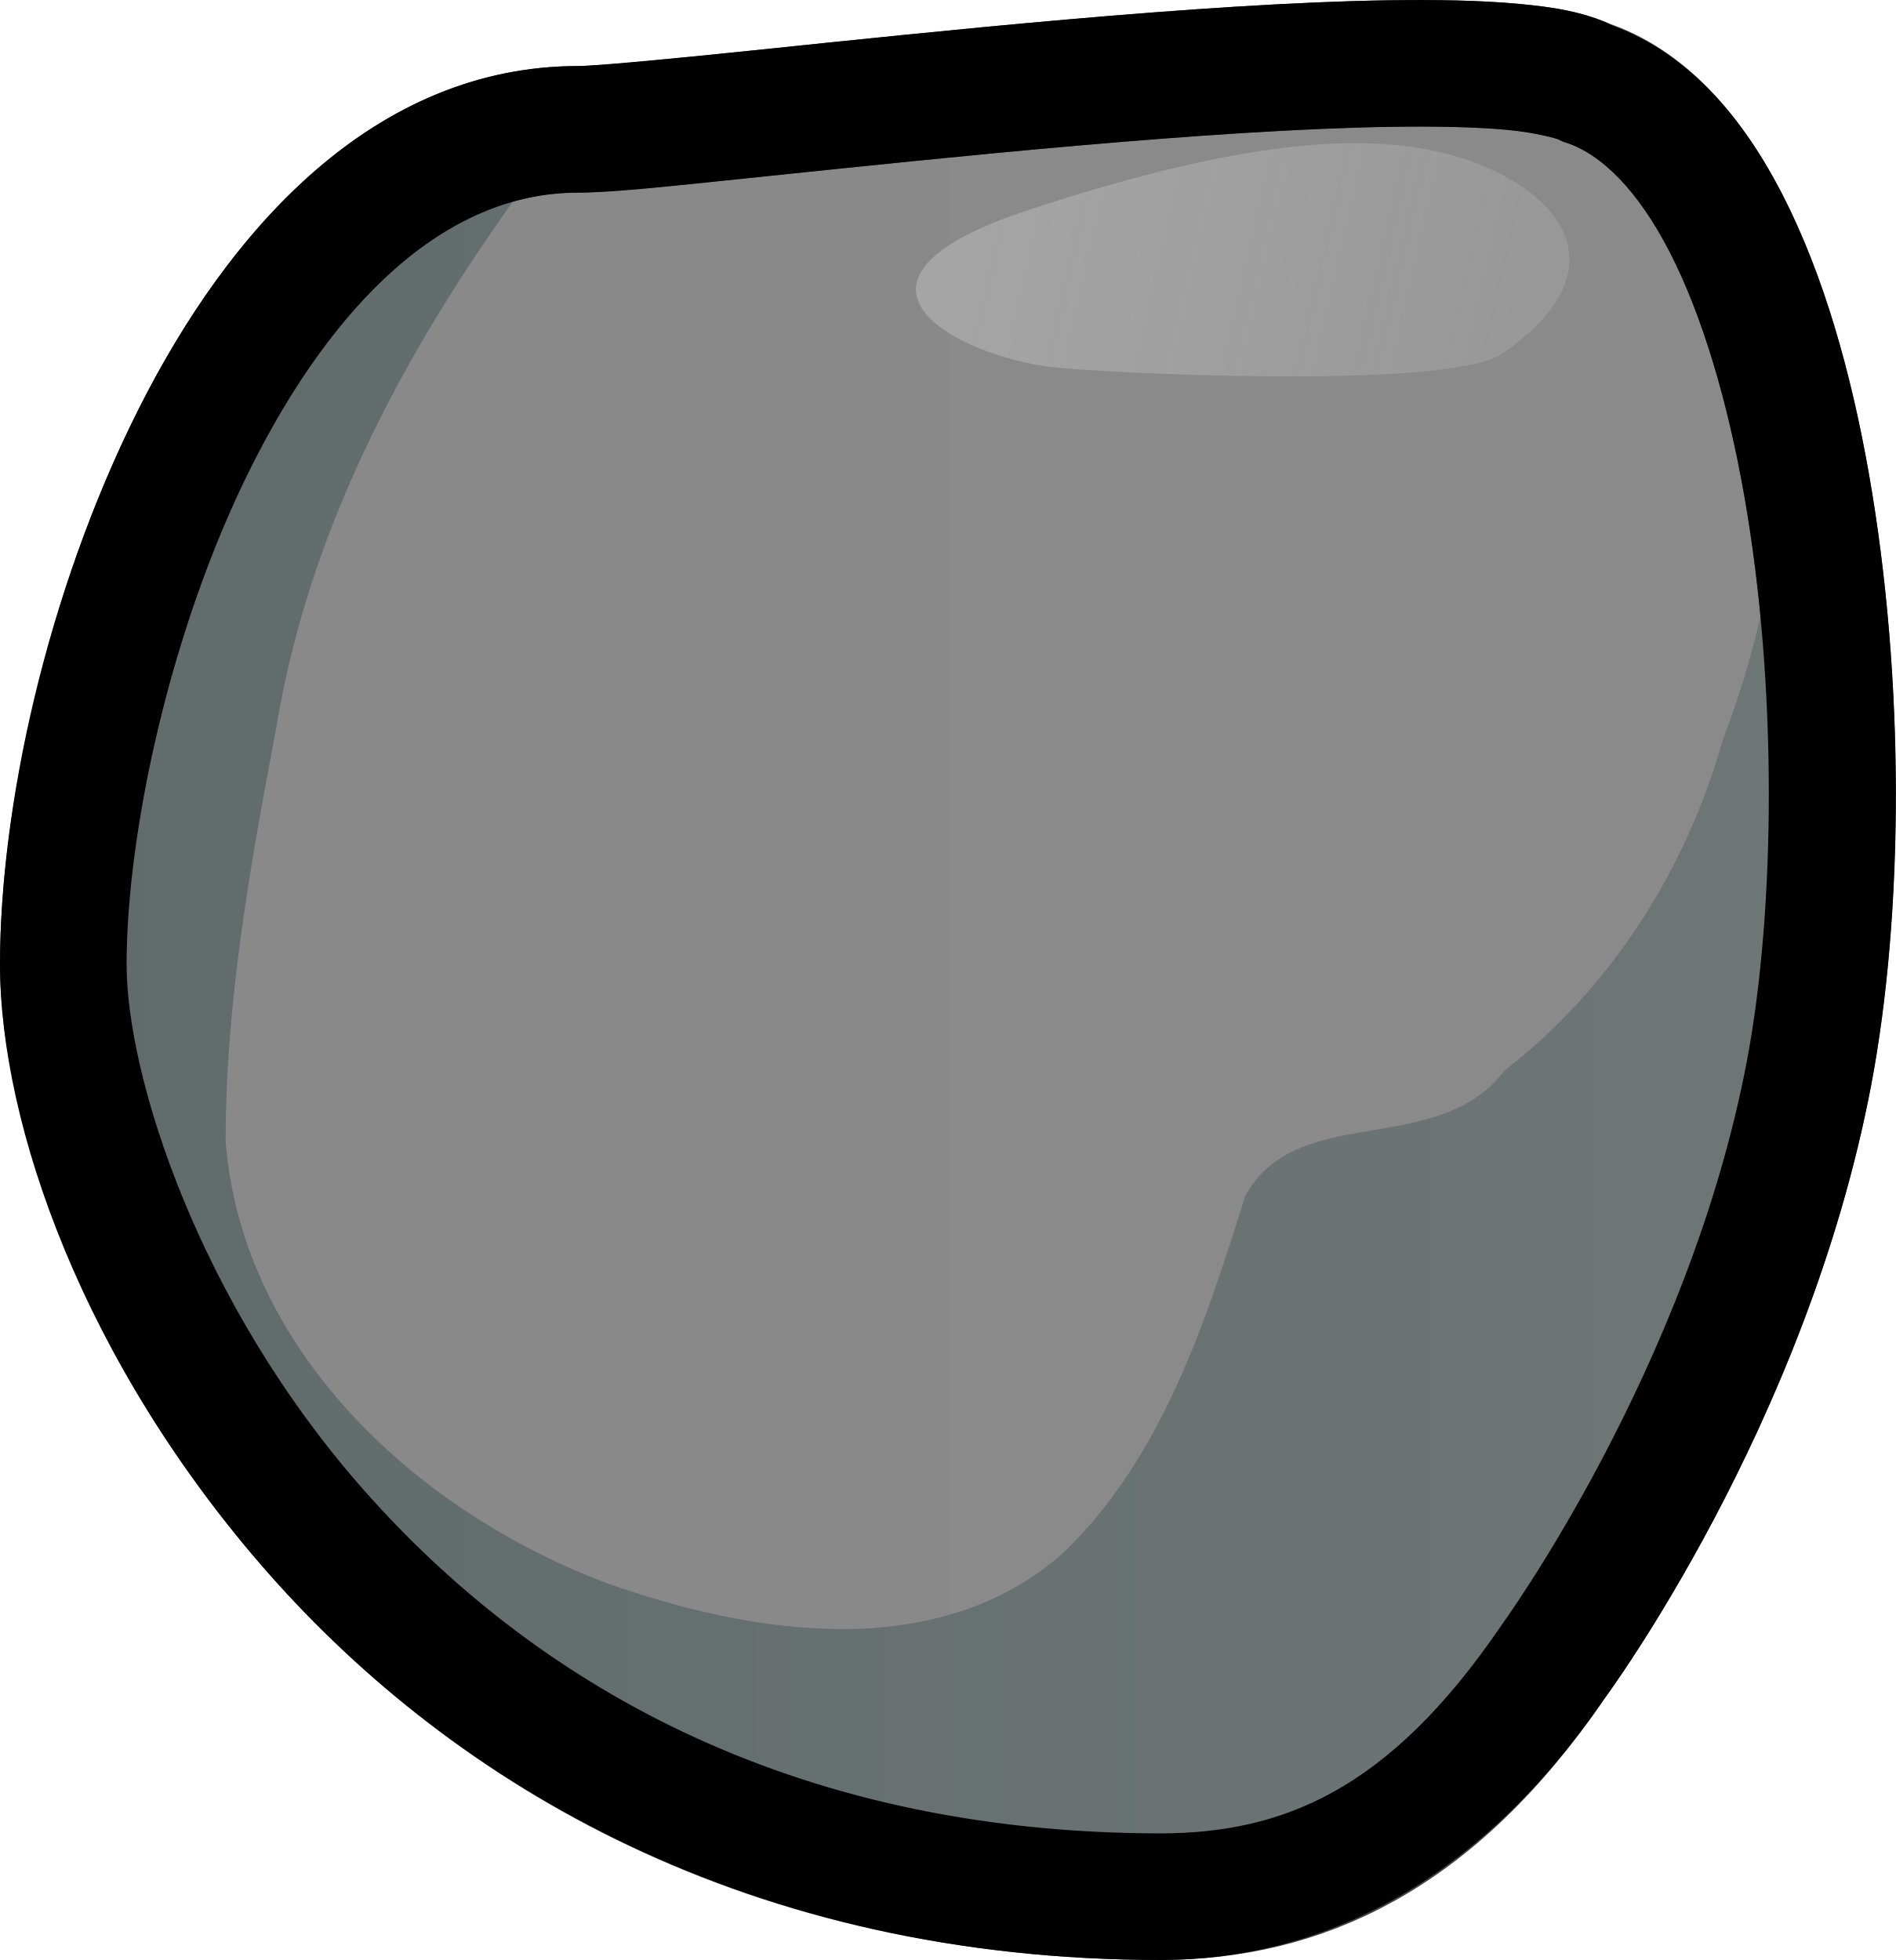
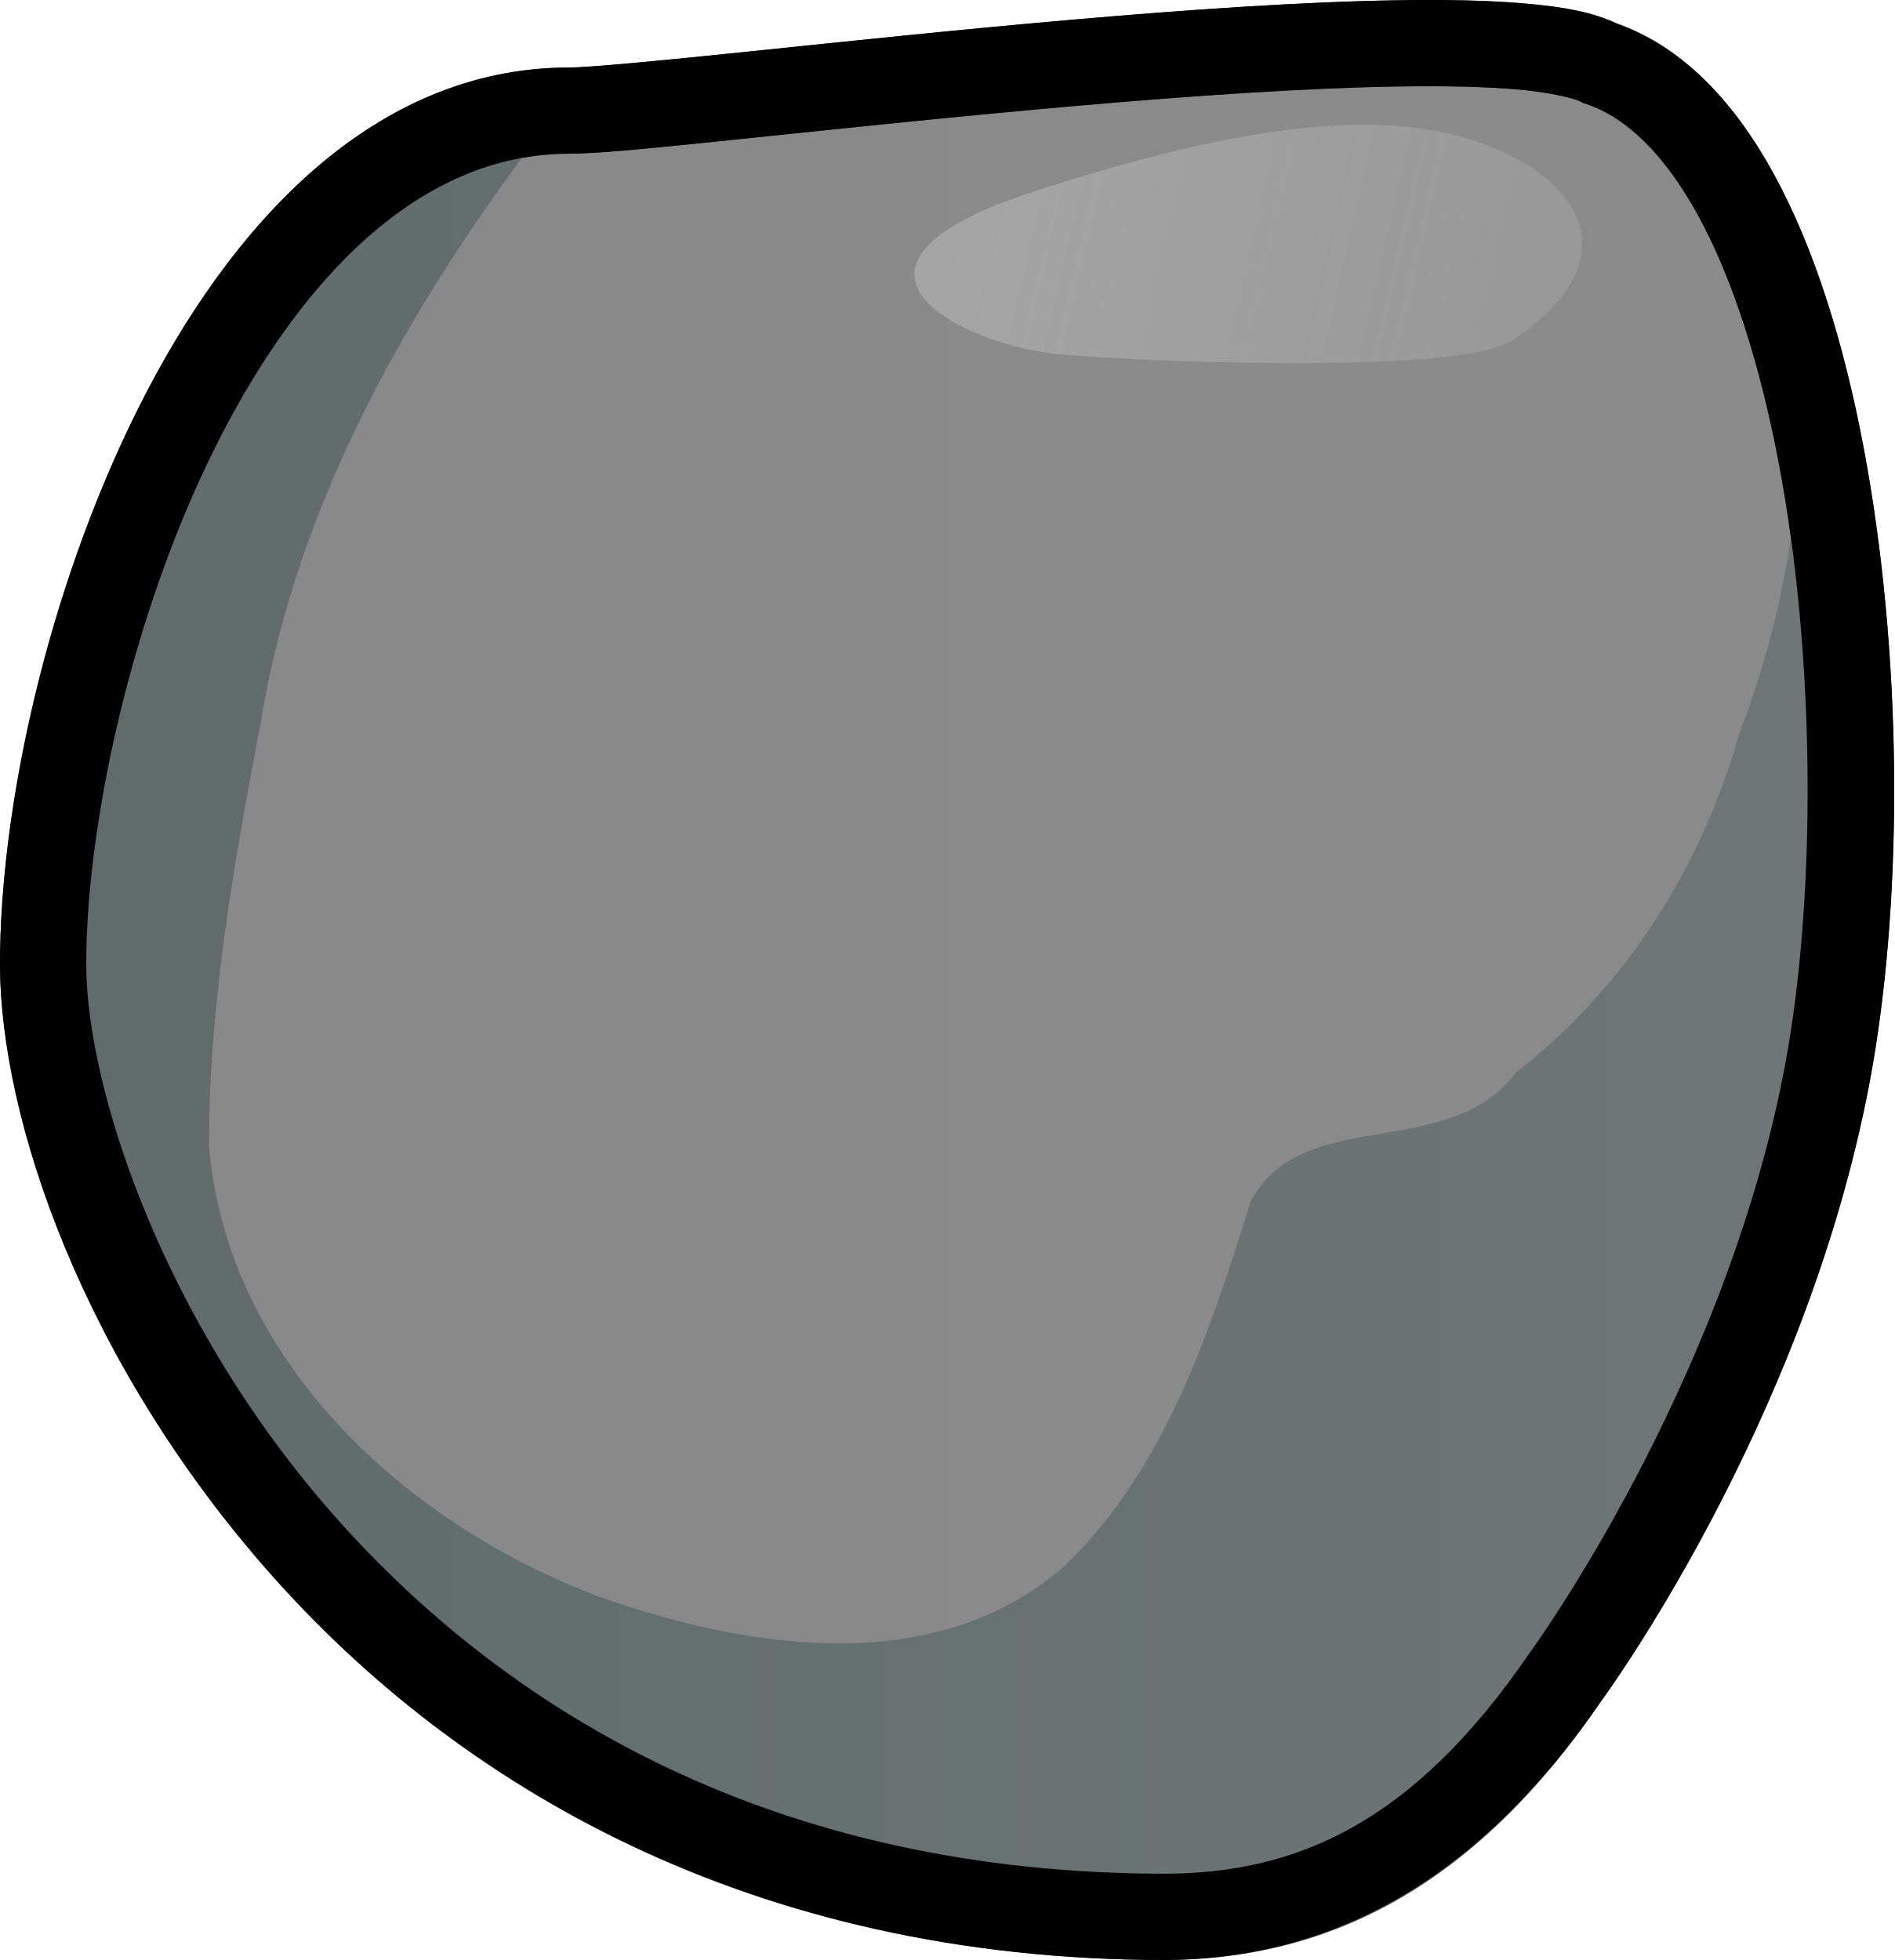
- <svg xmlns="http://www.w3.org/2000/svg" xmlns:xlink="http://www.w3.org/1999/xlink" version="1.1" width="169.83" height="175.594" viewBox="0 0 169.83 175.594" id="svg16">
+ <svg xmlns="http://www.w3.org/2000/svg" xmlns:xlink="http://www.w3.org/1999/xlink" version="1.1" width="166.044" height="171.813" viewBox="0 0 166.044 171.813" id="svg16">
  <defs id="defs8">
    <linearGradient id="linearGradient18">
      <stop style="stop-color:#898989;stop-opacity:1;" offset="0" id="stop18" />
      <stop style="stop-color:#8a8a8a;stop-opacity:1;" offset="1" id="stop19" />
    </linearGradient>
    <linearGradient x1="246.261" y1="140.441" x2="246.261" y2="210.475" gradientUnits="userSpaceOnUse" id="color-1">
      <stop offset="0" stop-color="#3e3e3e" id="stop1" />
      <stop offset="1" stop-color="#1a1a1a" id="stop2" />
    </linearGradient>
    <linearGradient x1="204.989" y1="178.645" x2="275.011" y2="178.645" gradientUnits="userSpaceOnUse" id="color-2">
      <stop offset="0" stop-color="#666666" id="stop3" style="stop-color:#616b6b;stop-opacity:1;" />
      <stop offset="1" stop-color="#666666" id="stop4" style="stop-color:#6f7676;stop-opacity:1;" />
    </linearGradient>
    <linearGradient x1="240.266" y1="148.08" x2="262.532" y2="153.164" gradientUnits="userSpaceOnUse" id="color-3">
      <stop offset="0" stop-color="#e6e6e6" id="stop5" style="stop-color:#e6e6e6;stop-opacity:0.295;" />
      <stop offset="1" stop-color="#e6e6e6" stop-opacity="0" id="stop6" style="stop-color:#e6e6e6;stop-opacity:0.154;" />
    </linearGradient>
    <linearGradient x1="251.67" y1="144.206" x2="251.67" y2="153.439" gradientUnits="userSpaceOnUse" id="color-4">
      <stop offset="0" stop-color="#e6e6e6" id="stop7" style="stop-color:#e6e6e6;stop-opacity:0;" />
      <stop offset="1" stop-color="#e6e6e6" stop-opacity="0" id="stop8" style="stop-color:#e6e6e6;stop-opacity:0;" />
    </linearGradient>
    <linearGradient xlink:href="#linearGradient18" id="linearGradient19" x1="204.989" y1="177.333" x2="275.011" y2="177.333" gradientUnits="userSpaceOnUse" />
  </defs>
-   <g stroke="none" stroke-width="0" stroke-miterlimit="10" id="g15" style="stroke:#2a2a2a;stroke-opacity:1" transform="matrix(2.263085,0,0,2.263085,-458.2376,-313.5242)">
-     <path style="baseline-shift:baseline;display:inline;overflow:visible;opacity:1;fill:url(#linearGradient19);stroke:#424242;stroke-width:5.01;stroke-dasharray:none;stroke-opacity:1;enable-background:accumulate;stop-color:#000000;stop-opacity:1" d="m 248.463,213.623 c -31.234,-0.004 -43.474,-26.176 -43.474,-36.906 0,-11.366 7.035,-33.059 20.376,-33.059 3.996,0 34.971,-4.332 39.92,-1.843 9.047,3.017 11.24,26.366 8.8,39.216 -2.44,12.849 -10.131,23.299 -10.131,23.299 -4.79,7.022 -10.035,9.27 -15.491,9.293 z" id="path10" />
+   <g stroke="none" stroke-width="0" stroke-miterlimit="10" id="g15" style="stroke:#2a2a2a;stroke-opacity:1" transform="matrix(2.263085,0,0,2.263085,-460.1267,-315.4135)">
+     <path style="fill:url(#linearGradient19);stroke:#424242;stroke-width:3.34;stroke-dasharray:none;stroke-opacity:1" d="m 248.463,213.623 c -31.234,-0.004 -43.474,-26.176 -43.474,-36.906 0,-11.366 7.035,-33.059 20.376,-33.059 3.996,0 34.971,-4.332 39.92,-1.843 9.047,3.017 11.24,26.366 8.8,39.216 -2.44,12.849 -10.131,23.299 -10.131,23.299 -4.79,7.022 -10.035,9.27 -15.491,9.293 z" id="path1" />
    <path d="m 248.463,213.623 c -15.426,0.425 -30.947,-7.846 -38.514,-21.425 -4.238,-6.877 -6.099,-15.343 -4.104,-23.267 1.615,-8.307 4.975,-16.8 11.558,-22.405 1.618,-1.429 6.686,-3.714 7.061,-2.283 -5.208,6.833 -9.642,14.505 -11.042,23.096 -1.026,5.403 -2.016,10.898 -2.007,16.403 0.67,8.368 7.717,14.741 15.204,17.511 5.748,2.016 13.075,3.151 18.019,-1.305 3.856,-3.768 5.563,-9.054 7.13,-14.056 2.041,-3.763 7.606,-1.471 10.273,-4.979 4.247,-3.286 7.187,-7.969 8.643,-13.112 1.769,-4.633 2.609,-9.563 2.324,-14.525 3.768,15.043 2.524,31.735 -5.488,45.237 -3.631,8.641 -8.968,15.321 -19.057,15.11 z" fill="url(#color-2)" id="path11" style="fill:url(#color-2);stroke:none;stroke-width:2.2;stroke-dasharray:none;stroke-opacity:1" />
    <path d="m 243.208,146.844 c 8.567,-2.818 13.979,-3.283 17.7,-1.849 3.721,1.433 5.563,4.468 0.998,7.56 -2.106,1.426 -15.8,0.757 -17.813,0.512 -3.736,-0.454 -9.452,-3.405 -0.885,-6.223 z" fill="url(#color-3)" id="path14" style="fill:url(#color-3);stroke:#2a2a2a;stroke-opacity:1" />
-     <path style="baseline-shift:baseline;display:inline;overflow:visible;opacity:1;vector-effect:none;fill:#000000;fill-opacity:1;stroke:none;stroke-opacity:1;enable-background:accumulate;stop-color:#000000;stop-opacity:1" d="m 257.482,138.549 c -3.772,0.058 -8.272,0.369 -12.732,0.758 -4.461,0.389 -8.876,0.856 -12.416,1.223 -3.54,0.367 -6.422,0.623 -6.969,0.623 -8.028,0 -13.797,6.393 -17.432,13.652 -3.634,7.259 -5.449,15.712 -5.449,21.912 0,6.317 3.285,15.794 10.65,24.133 7.365,8.339 19.011,15.277 35.328,15.279 h 0.006 0.004 c 6.128,-0.026 12.399,-2.866 17.523,-10.357 0.048,-0.065 7.985,-10.761 10.551,-24.273 1.297,-6.833 1.345,-16.038 -0.088,-24.195 -0.717,-4.079 -1.8,-7.887 -3.41,-11.035 -1.567,-3.064 -3.717,-5.608 -6.736,-6.713 -1.186,-0.574 -2.345,-0.74 -3.775,-0.869 -1.468,-0.132 -3.169,-0.166 -5.055,-0.137 z m 0.076,5.01 c 1.776,-0.027 3.34,0.008 4.529,0.115 1.189,0.107 2.05,0.369 2.07,0.379 l 0.162,0.082 0.172,0.057 c 1.371,0.457 2.829,1.877 4.098,4.357 1.269,2.48 2.278,5.879 2.936,9.621 1.315,7.484 1.24,16.376 0.098,22.393 -2.306,12.146 -9.688,22.281 -9.688,22.281 l -0.025,0.037 -0.025,0.037 c -4.447,6.52 -8.651,8.177 -13.422,8.199 -14.917,-0.002 -25.009,-6.153 -31.572,-13.584 -6.563,-7.431 -9.396,-16.404 -9.396,-20.816 0,-5.166 1.701,-13.241 4.92,-19.67 3.219,-6.429 7.638,-10.883 12.951,-10.883 1.452,0 3.938,-0.285 7.484,-0.652 3.547,-0.368 7.935,-0.83 12.336,-1.213 4.401,-0.383 8.82,-0.686 12.373,-0.74 z" id="path1" />
+     <path style="fill:#000000;fill-opacity:1;stroke:none;stroke-width:3.34;stroke-dasharray:none;stroke-opacity:1" d="m 257.496,139.383 c -3.735,0.057 -8.223,0.368 -12.674,0.756 -4.451,0.388 -8.862,0.854 -12.402,1.221 -3.541,0.367 -6.357,0.629 -7.055,0.629 -7.576,0 -13.121,6.069 -16.686,13.189 -3.565,7.121 -5.361,15.511 -5.361,21.539 0,6 3.212,15.393 10.443,23.58 7.231,8.187 18.618,14.994 34.701,14.996 h 0.004 0.004 c 5.903,-0.025 11.831,-2.665 16.844,-9.998 0.029,-0.039 7.888,-10.659 10.412,-23.953 1.271,-6.697 1.324,-15.849 -0.09,-23.895 -0.707,-4.023 -1.777,-7.762 -3.33,-10.799 -1.523,-2.977 -3.567,-5.349 -6.336,-6.34 -1.004,-0.491 -2.112,-0.667 -3.508,-0.793 -1.421,-0.128 -3.099,-0.161 -4.967,-0.133 z m 0.051,3.34 c 1.795,-0.028 3.38,0.01 4.615,0.121 1.236,0.111 2.154,0.353 2.373,0.463 l 0.107,0.055 0.113,0.037 c 1.668,0.556 3.25,2.18 4.576,4.771 1.326,2.591 2.348,6.058 3.016,9.855 1.335,7.596 1.264,16.541 0.096,22.693 -2.351,12.38 -9.834,22.621 -9.834,22.621 l -0.018,0.023 -0.018,0.025 c -4.561,6.687 -9.112,8.541 -14.111,8.564 -15.151,-0.002 -25.5,-6.285 -32.197,-13.867 -6.697,-7.582 -9.607,-16.639 -9.607,-21.369 0,-5.339 1.722,-13.476 5.01,-20.043 3.288,-6.567 7.932,-11.346 13.697,-11.346 1.301,0 3.853,-0.279 7.398,-0.646 3.545,-0.368 7.937,-0.831 12.348,-1.215 4.411,-0.384 8.846,-0.689 12.436,-0.744 z" id="path2" />
  </g>
</svg>
